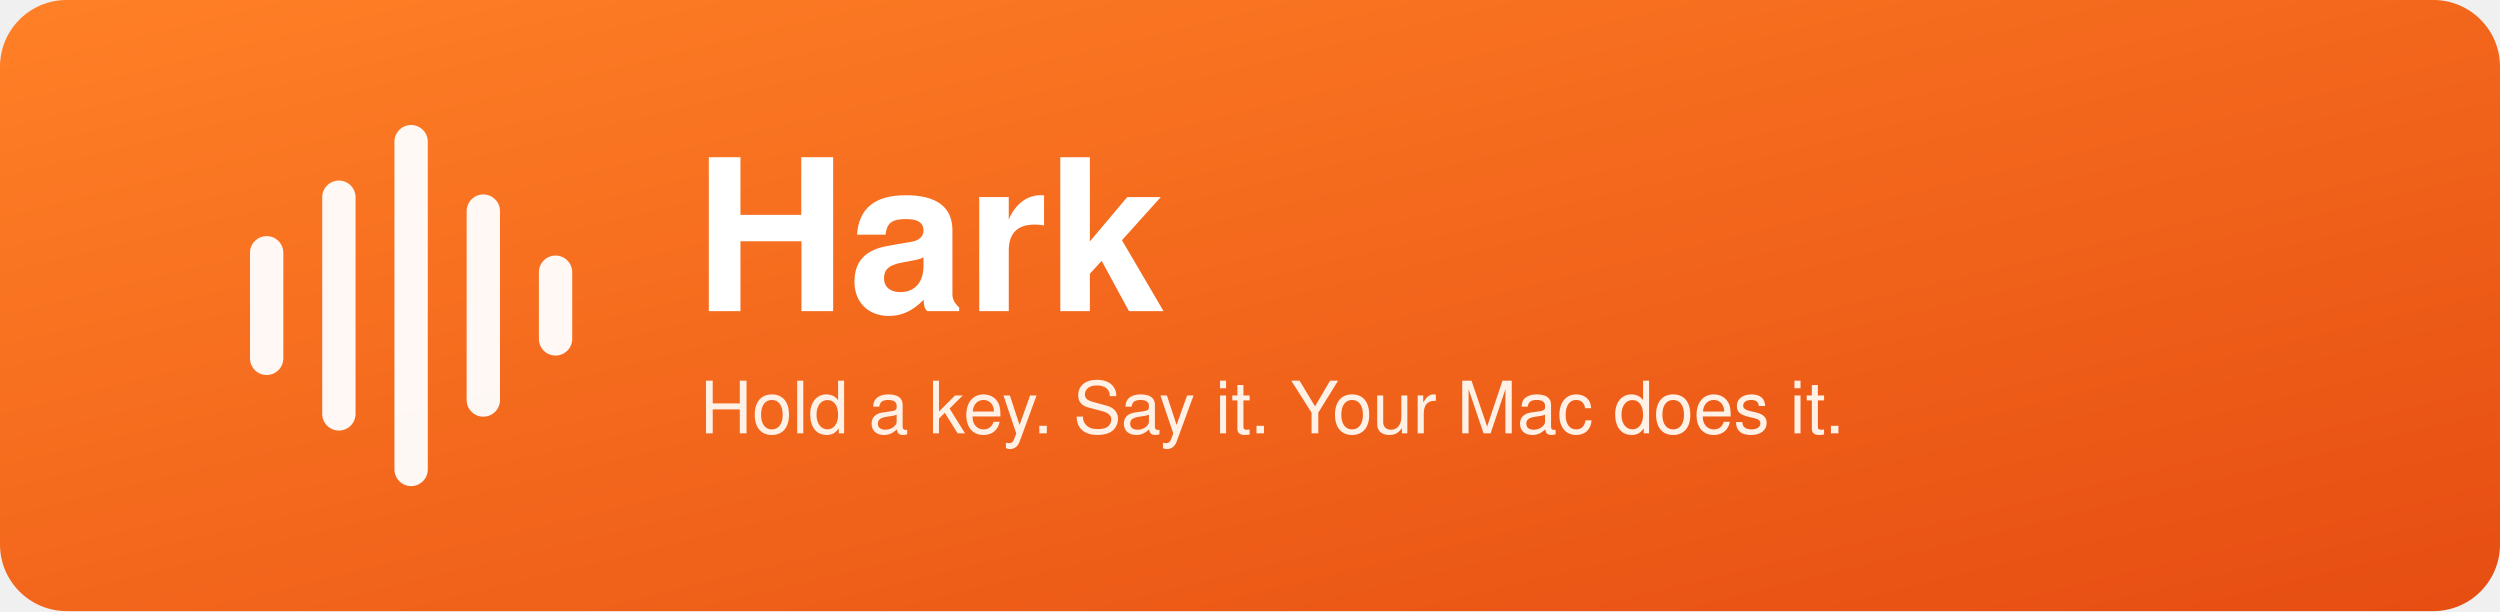
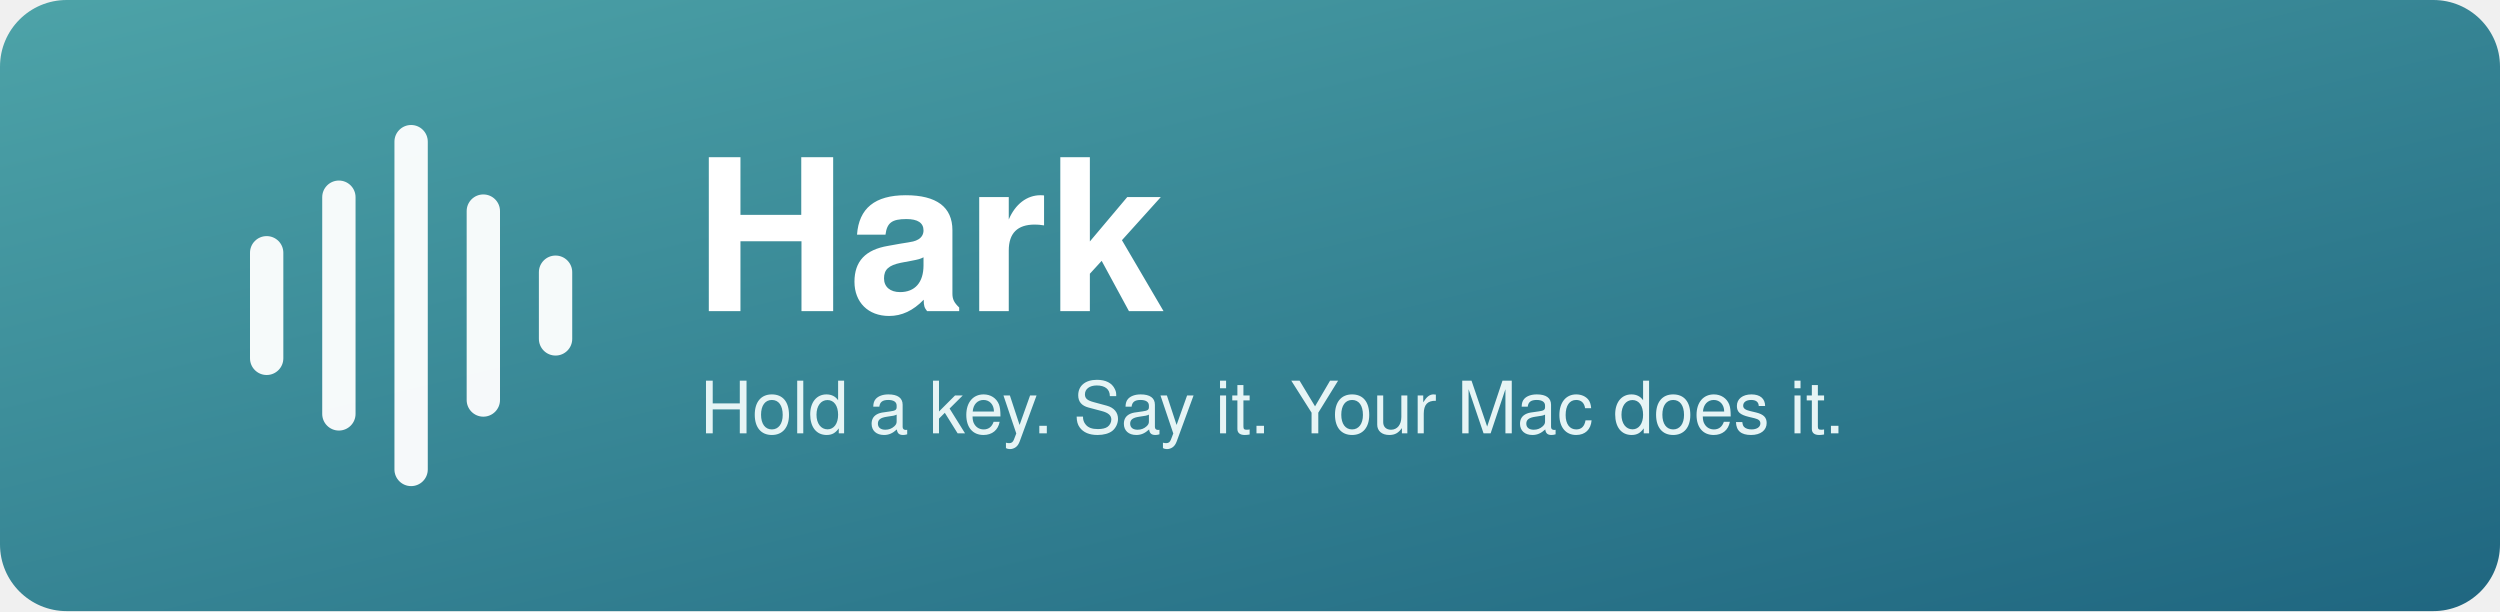
<svg xmlns="http://www.w3.org/2000/svg" width="900" height="220" viewBox="0 0 900 220" role="img" aria-label="Hark, talk to your Mac">
  <defs>
    <linearGradient id="g" x1="0" y1="0" x2="1" y2="1">
-       <stop offset="0" stop-color="#ff8026" />
-       <stop offset="1" stop-color="#e64d12" />
+       <stop offset="0" stop-color="#4da3a8" />
+       <stop offset="1" stop-color="#1f6680" />
    </linearGradient>
  </defs>
  <rect width="900" height="220" rx="24" fill="url(#g)" />
  <g fill="#fff" opacity=".95">
    <rect x="90" y="85" width="12" height="50" rx="6" />
    <rect x="116" y="65" width="12" height="90" rx="6" />
    <rect x="142" y="45" width="12" height="130" rx="6" />
    <rect x="168" y="70" width="12" height="80" rx="6" />
    <rect x="194" y="92" width="12" height="36" rx="6" />
  </g>
  <text x="250" y="112" font-family="-apple-system,Helvetica,Arial,sans-serif" font-size="76" font-weight="700" fill="#fff">Hark</text>
-   <text x="252" y="156" font-family="-apple-system,Helvetica,Arial,sans-serif" font-size="26" fill="#fff1e6">Hold a key. Say it. Your Mac does it.</text>
+   <text x="252" y="156" font-family="-apple-system,Helvetica,Arial,sans-serif" font-size="26" fill="#e6f4f5">Hold a key. Say it. Your Mac does it.</text>
</svg>
